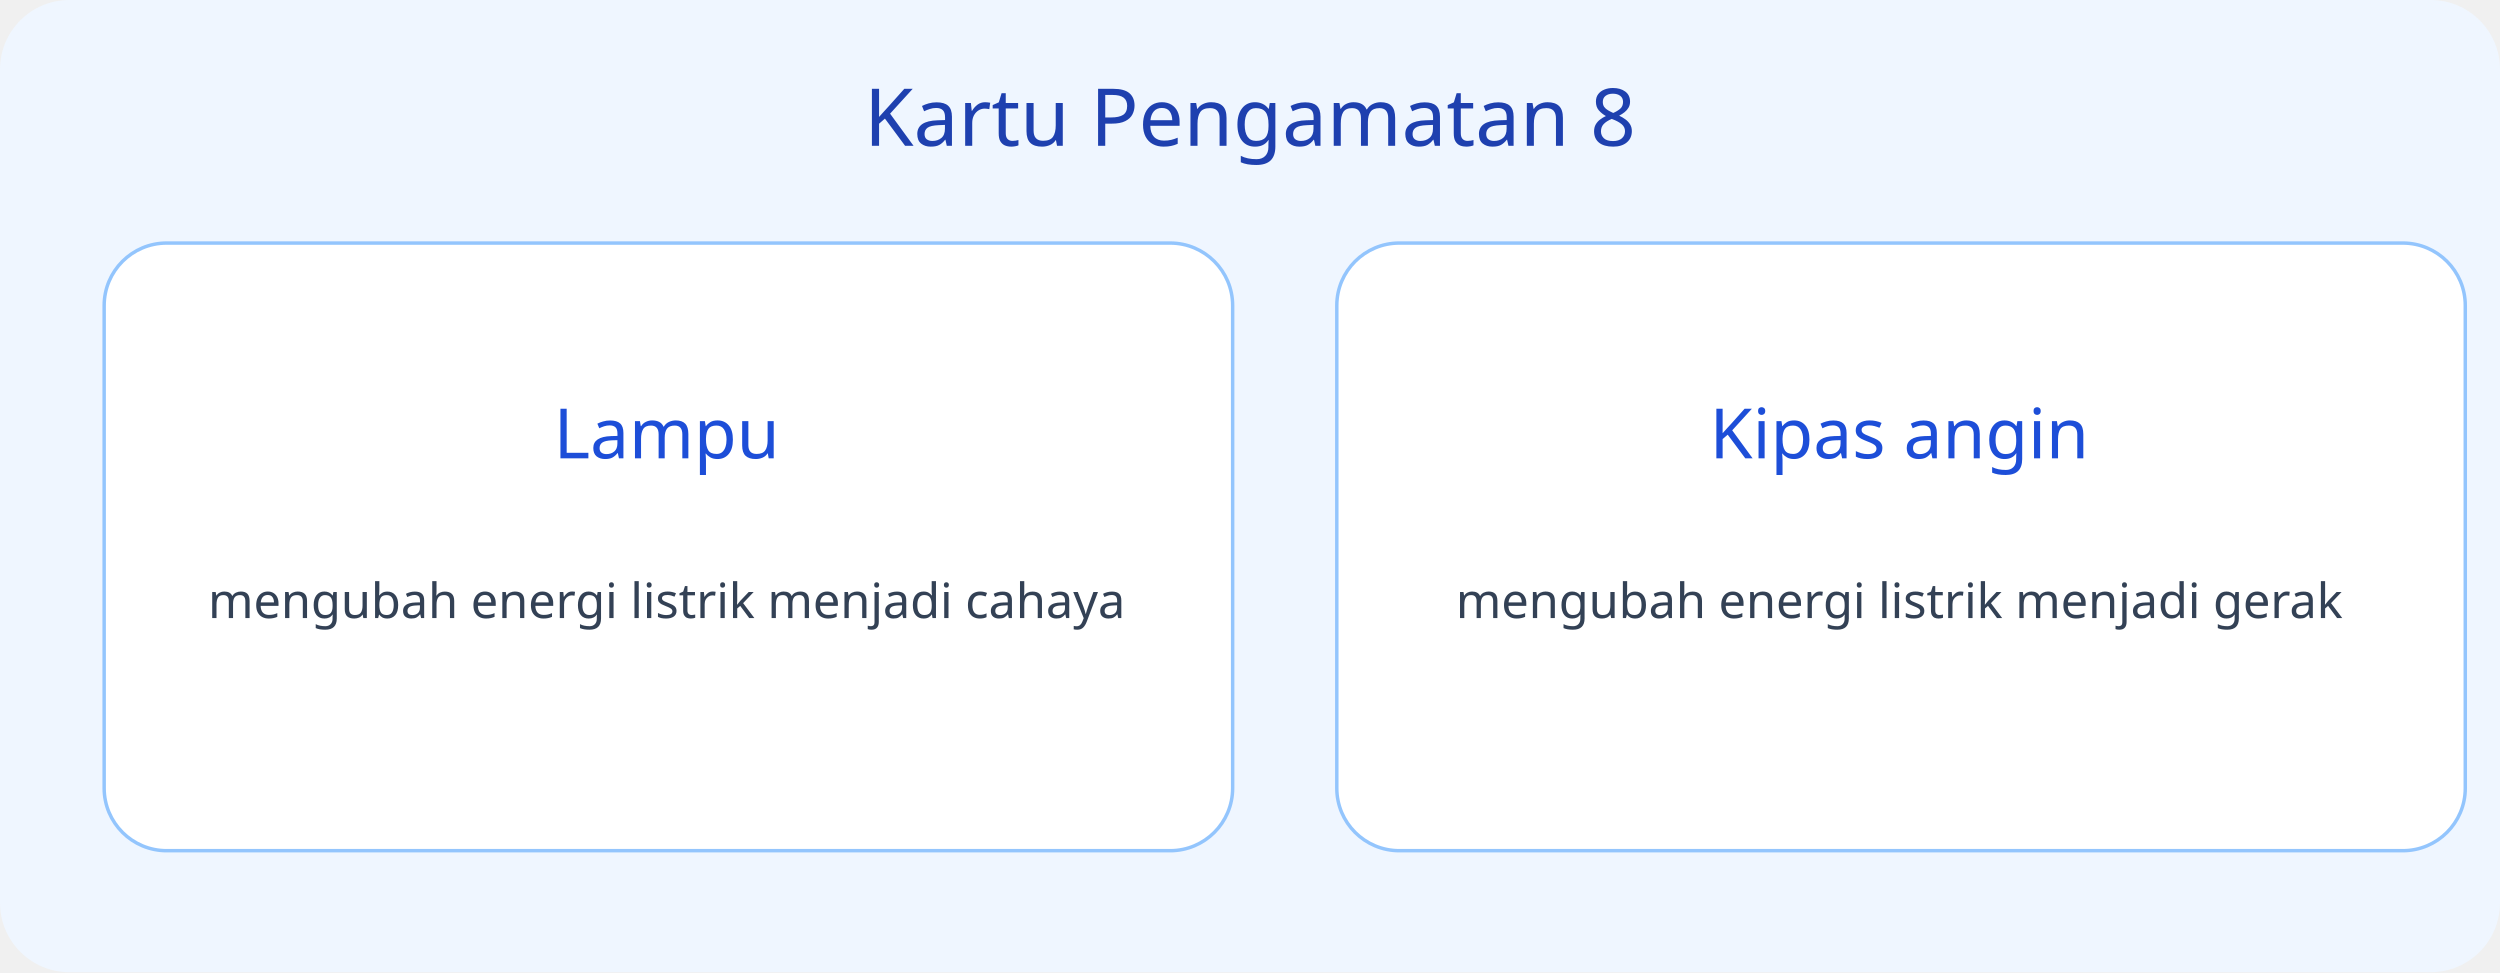
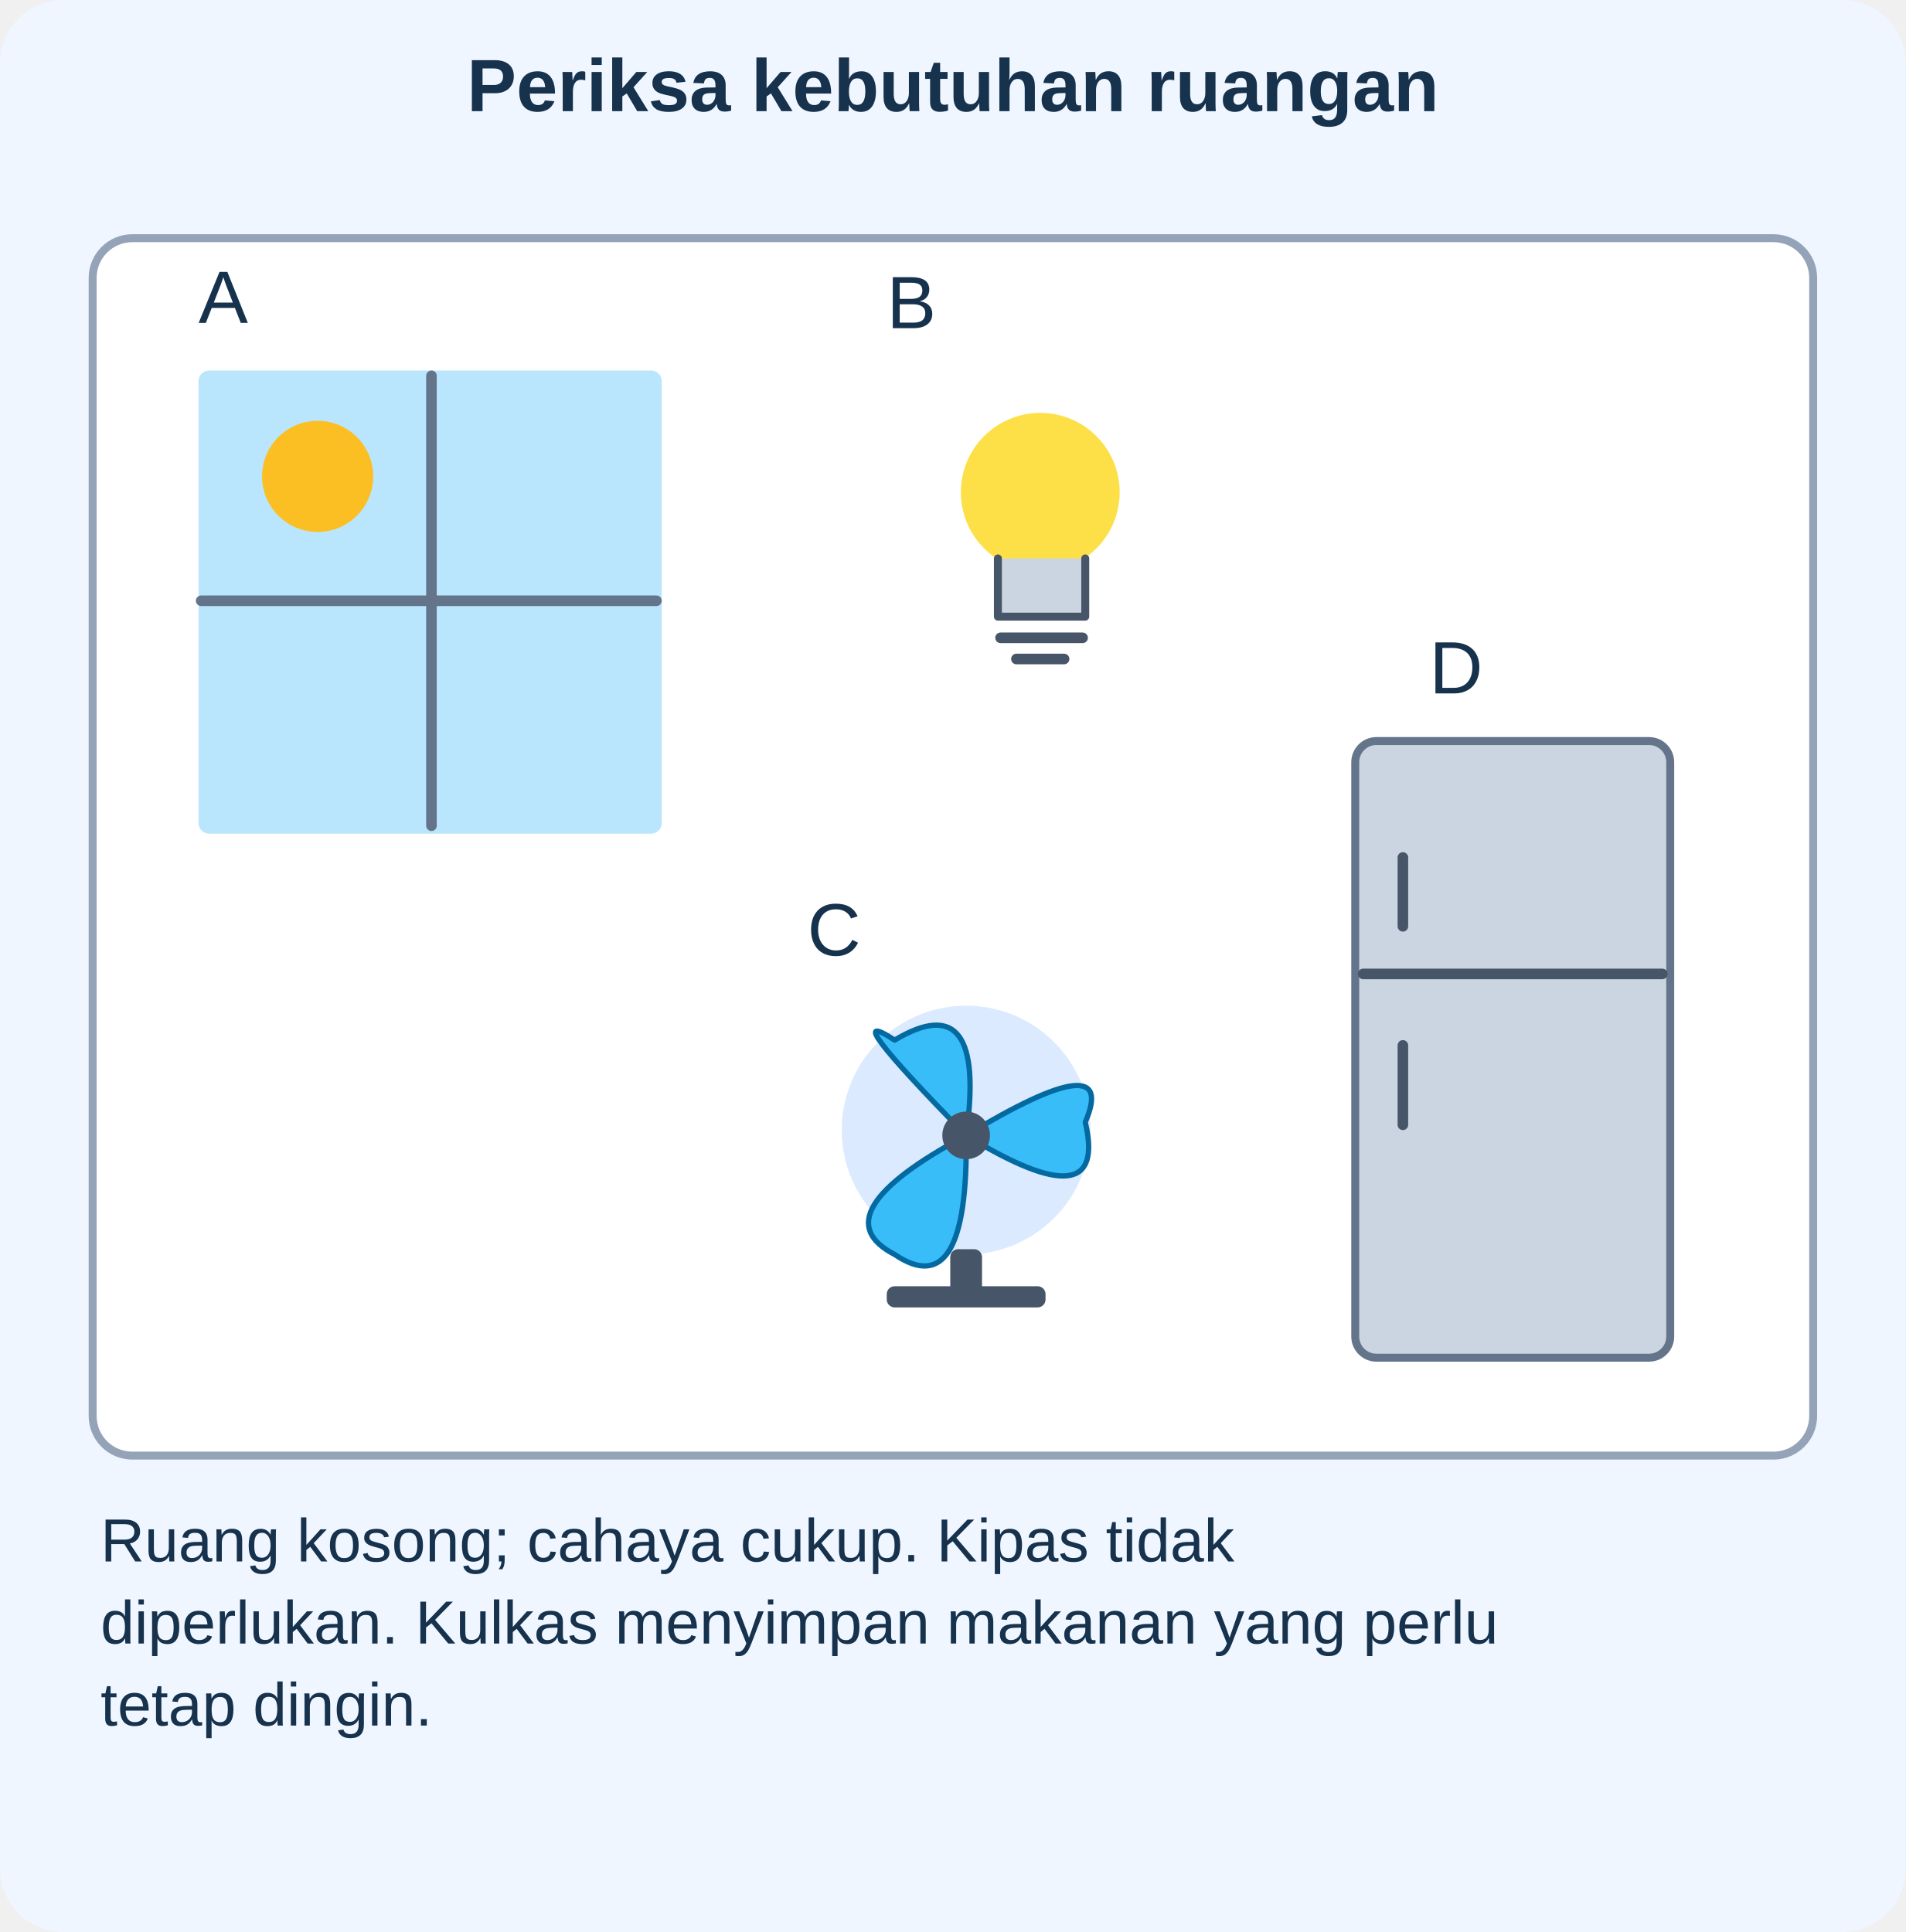
- <svg xmlns="http://www.w3.org/2000/svg" viewBox="0 0 720 280">
-   <rect width="720" height="280" rx="20" fill="#eff6ff" />
-   <text x="360" y="42" font-size="23" text-anchor="middle" font-family="sans-serif" fill="#1e40af">Kartu Pengamatan 8</text>
-   <rect x="30" y="70" width="325" height="175" rx="18" fill="white" stroke="#93c5fd" />
-   <text x="192" y="132" font-size="20" text-anchor="middle" font-family="sans-serif" fill="#1d4ed8">Lampu</text>
-   <text x="192" y="178" font-size="14" text-anchor="middle" font-family="sans-serif" fill="#334155">mengubah energi listrik menjadi cahaya</text>
-   <rect x="385" y="70" width="325" height="175" rx="18" fill="white" stroke="#93c5fd" />
-   <text x="547" y="132" font-size="20" text-anchor="middle" font-family="sans-serif" fill="#1d4ed8">Kipas angin</text>
-   <text x="547" y="178" font-size="14" text-anchor="middle" font-family="sans-serif" fill="#334155">mengubah energi listrik menjadi gerak</text>
+ <svg xmlns="http://www.w3.org/2000/svg" viewBox="0 0 720 730" role="img" aria-labelledby="title desc">
+   <g font-family="Arial, sans-serif">
+     <rect x="0" y="0" width="720" height="730" rx="24" fill="#eff6ff" stroke="none" stroke-width="3" />
+     <text x="360" y="42" font-size="28" fill="#17324d" text-anchor="middle" font-weight="750">Periksa kebutuhan ruangan</text>
+     <rect x="35" y="90" width="650" height="460" rx="15" fill="white" stroke="#94a3b8" stroke-width="3" />
+     <rect x="75" y="140" width="175" height="175" rx="4" fill="#bae6fd" stroke="none" stroke-width="3" />
+     <path d="M163 142 V312 M76 227 H248" fill="none" stroke="#64748b" stroke-width="4" stroke-linecap="round" stroke-linejoin="round" />
+     <circle cx="120" cy="180" r="21" fill="#fbbf24" />
+     <text x="75" y="122" font-size="28" fill="#17324d" text-anchor="start" font-weight="500">A</text>
+     <g transform="translate(333 143)">
+       <circle cx="60" cy="43" r="30" fill="#fde047" />
+       <path d="M44 68 L44 90 L77 90 L77 68" fill="#cbd5e1" stroke="#475569" stroke-width="3" stroke-linecap="round" stroke-linejoin="round" />
+       <path d="M45 98 L76 98 M51 106 L69 106" fill="none" stroke="#475569" stroke-width="4" stroke-linecap="round" stroke-linejoin="round" />
+     </g>
+     <text x="335" y="124" font-size="28" fill="#17324d" text-anchor="start" font-weight="500">B</text>
+     <g transform="translate(305 375)">
+       <circle cx="60" cy="52" r="47" fill="#dbeafe" />
+       <path d="M60 54 Q10 3 33 18 Q68 -3 60 54 M60 54 Q118 19 105 49 Q114 87 60 54 M60 54 Q61 118 33 99 Q4 84 60 54" fill="#38bdf8" stroke="#0369a1" stroke-width="2" stroke-linecap="round" stroke-linejoin="round" />
+       <circle cx="60" cy="54" r="9" fill="#475569" />
+       <rect x="54" y="97" width="12" height="18" rx="3" fill="#475569" stroke="none" stroke-width="3" />
+       <rect x="30" y="111" width="60" height="8" rx="3" fill="#475569" stroke="none" stroke-width="3" />
+     </g>
+     <text x="305" y="361" font-size="28" fill="#17324d" text-anchor="start" font-weight="500">C</text>
+     <rect x="512" y="280" width="119" height="233" rx="8" fill="#cbd5e1" stroke="#64748b" stroke-width="3" />
+     <path d="M515 368 H628 M530 324 V350 M530 395 V425" fill="none" stroke="#475569" stroke-width="4" stroke-linecap="round" stroke-linejoin="round" />
+     <text x="540" y="262" font-size="28" fill="#17324d" text-anchor="start" font-weight="500">D</text>
+     <text x="38" y="590" font-size="23" fill="#17324d" text-anchor="start" font-weight="500">Ruang kosong; cahaya cukup. Kipas tidak</text>
+     <text x="38" y="621" font-size="23" fill="#17324d" text-anchor="start" font-weight="500">diperlukan. Kulkas menyimpan makanan yang perlu</text>
+     <text x="38" y="652" font-size="23" fill="#17324d" text-anchor="start" font-weight="500">tetap dingin.</text>
+   </g>
</svg>
